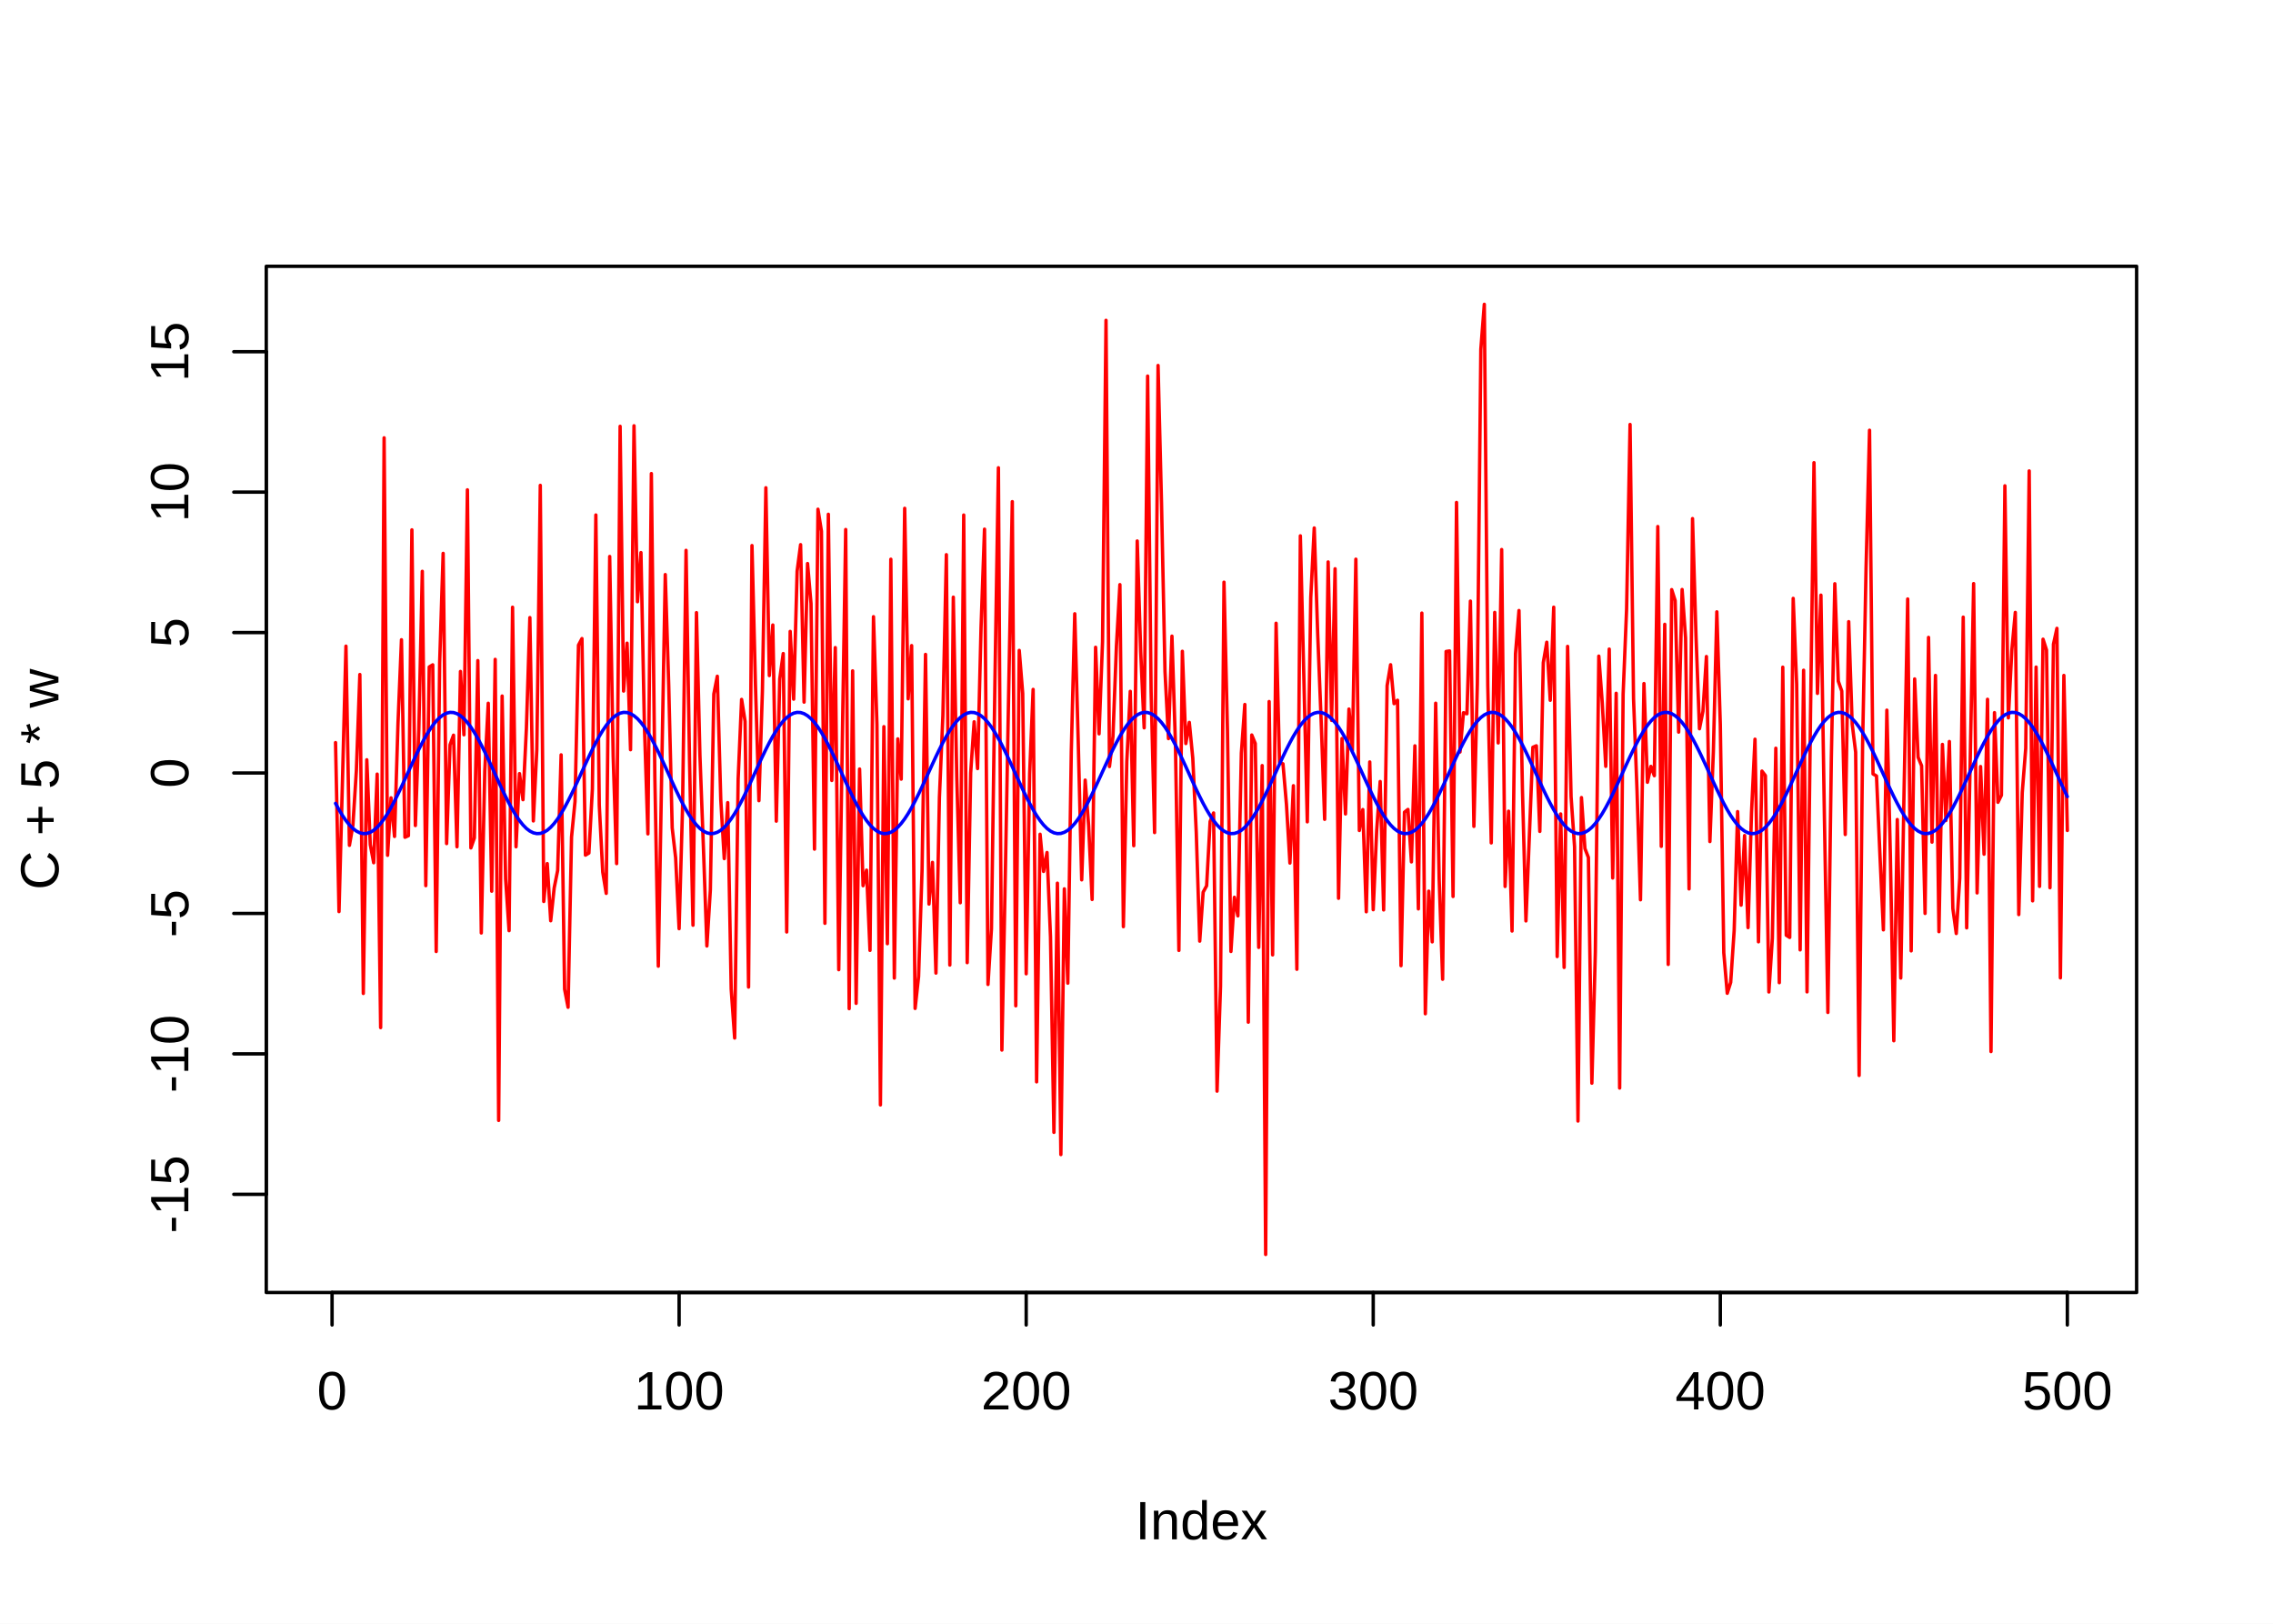
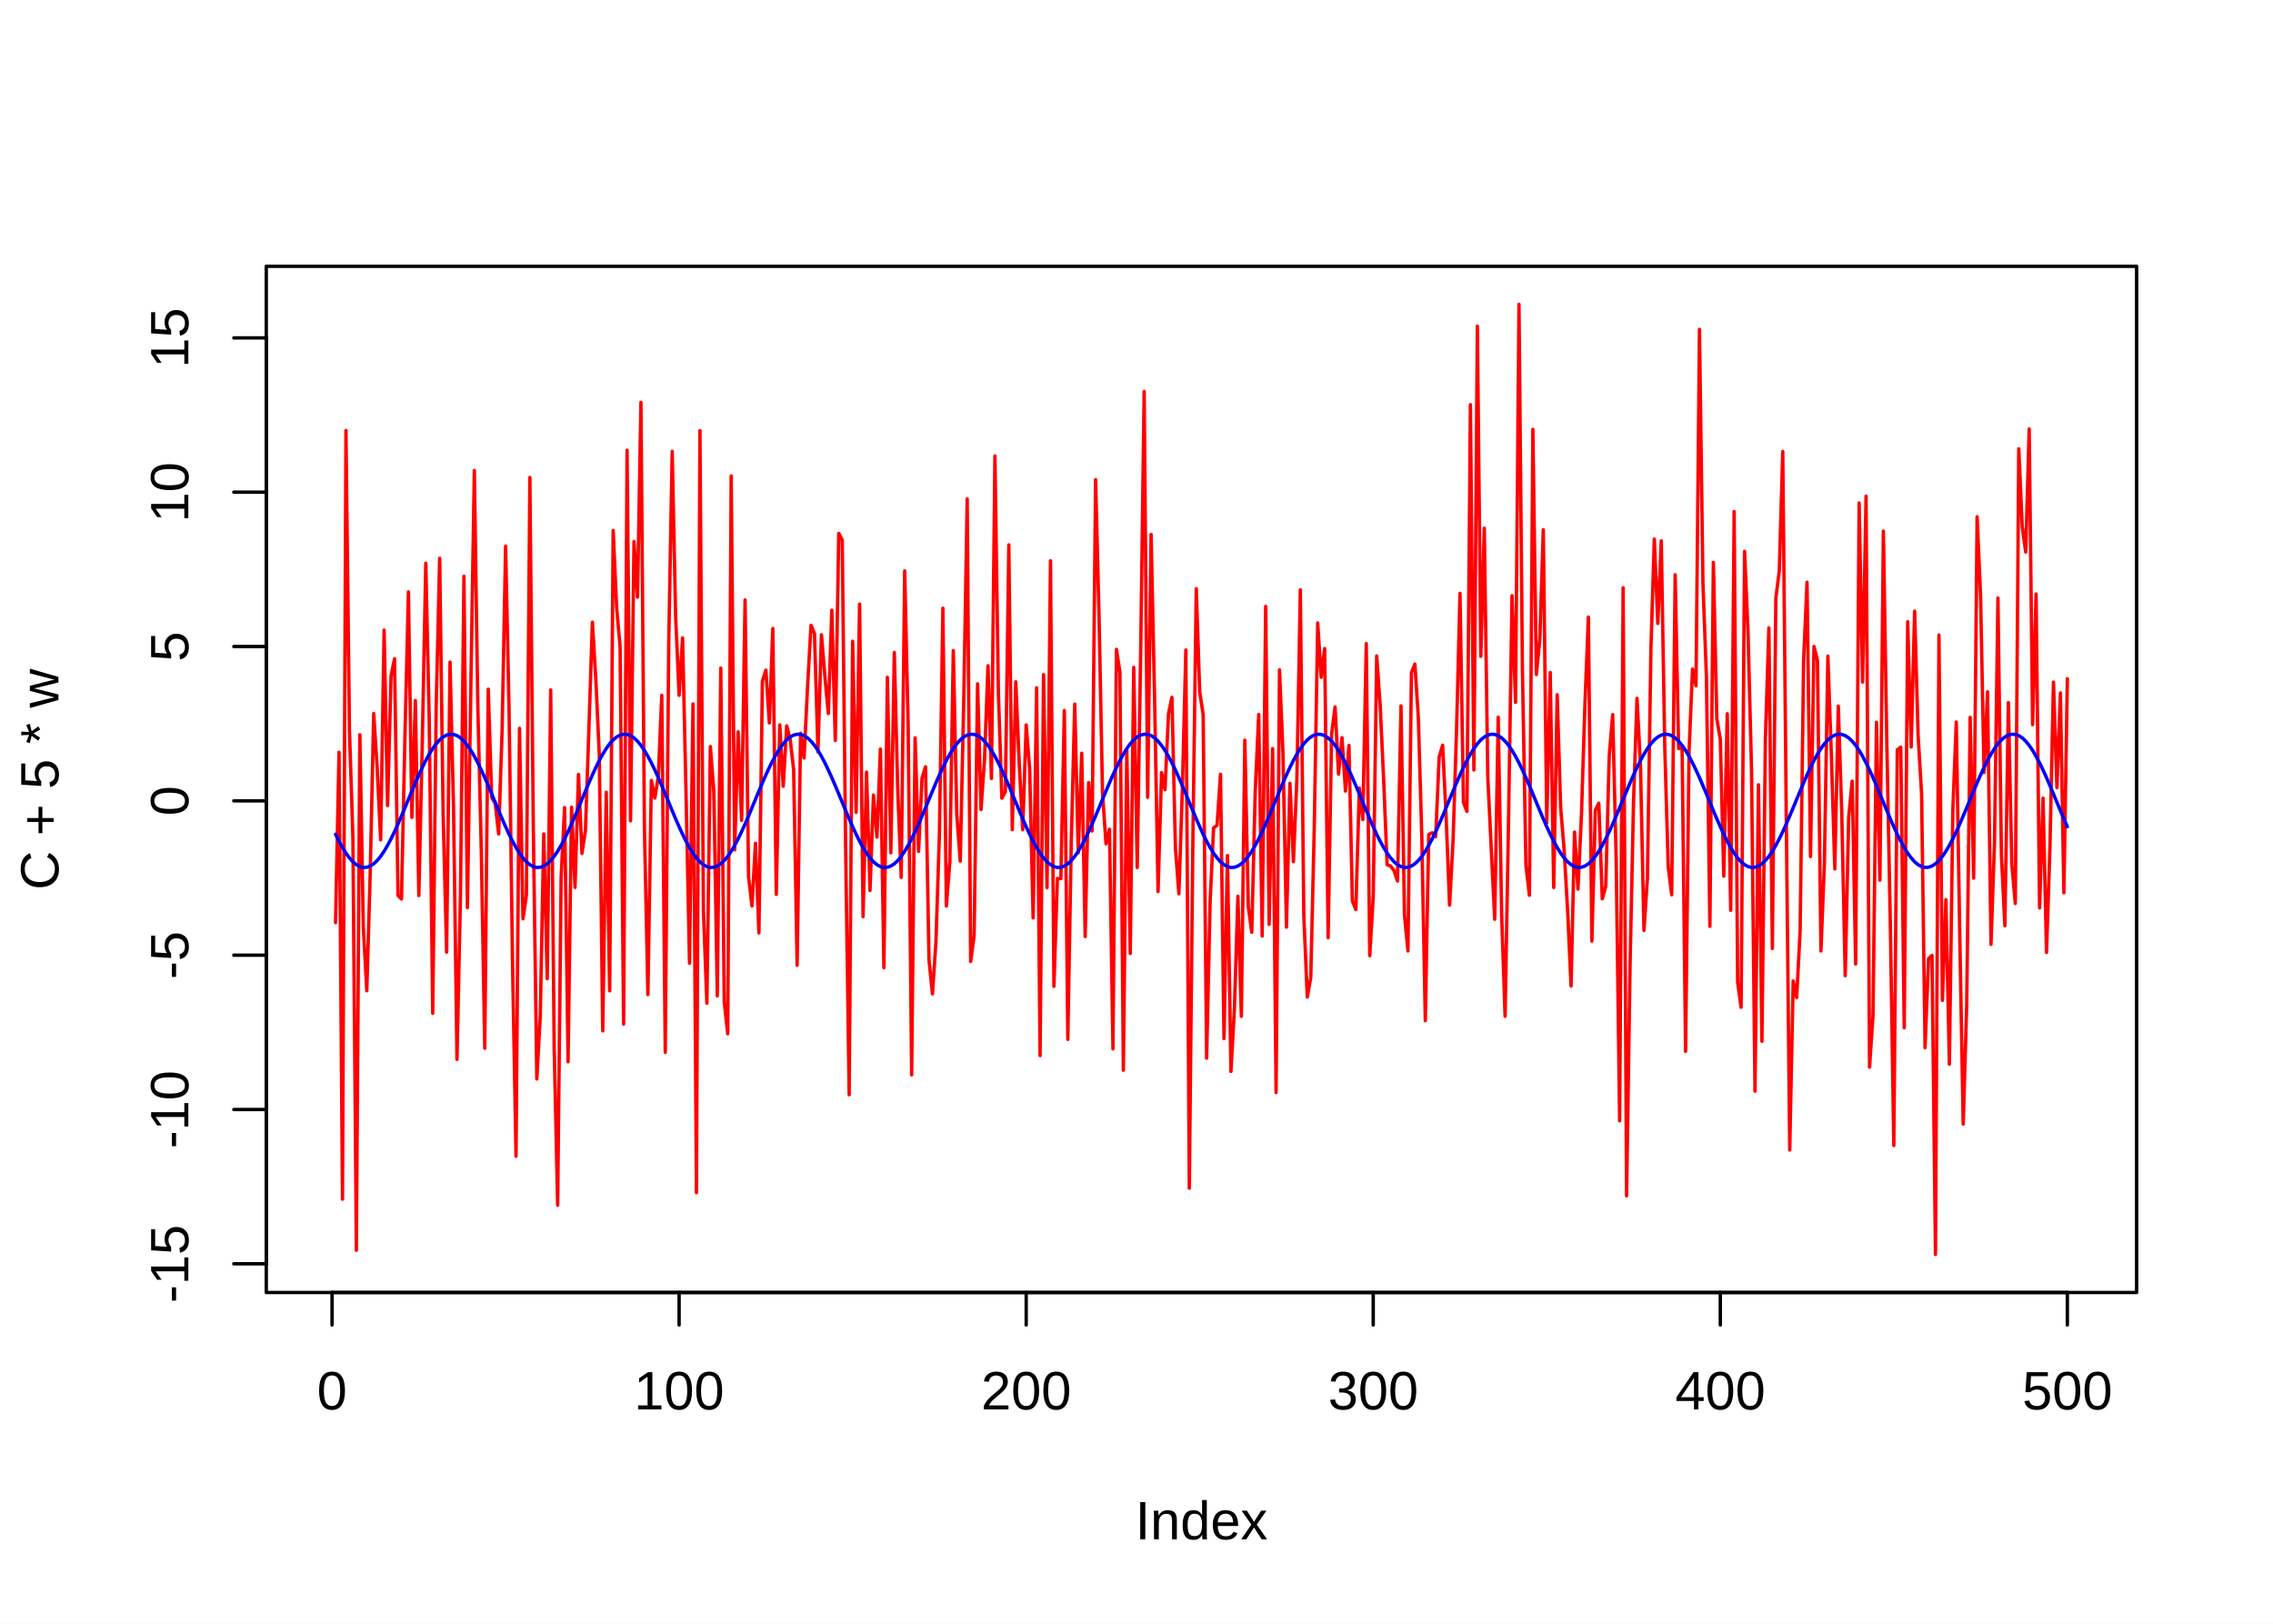
<svg xmlns="http://www.w3.org/2000/svg" viewBox="0 0 504.00 360.00">
  <defs>
    <style type="text/css">
    line, polyline, path, rect, circle {
      fill: none;
      stroke: #000000;
      stroke-linecap: round;
      stroke-linejoin: round;
      stroke-miterlimit: 10.00;
    }
  </style>
  </defs>
  <rect width="100%" height="100%" style="stroke: none; fill: #FFFFFF;" />
  <defs>
    <clipPath id="cpNTkuMDR8NDczLjc2fDI4Ni41Nnw1OS4wNA==">
      <rect x="59.04" y="59.04" width="414.72" height="227.52" />
    </clipPath>
  </defs>
-   <polyline points="74.40,164.64 75.17,202.11 75.94,172.94 76.71,143.26 77.48,187.42 78.25,182.99 79.02,170.83 79.79,149.55 80.56,220.26 81.33,168.45 82.10,187.25 82.86,191.28 83.63,171.63 84.40,227.83 85.17,97.07 85.94,189.63 86.71,176.89 87.48,185.45 88.25,160.33 89.02,141.84 89.79,185.63 90.56,185.28 91.33,117.47 92.10,183.03 92.87,161.66 93.64,126.67 94.41,196.36 95.18,147.87 95.95,147.40 96.72,210.96 97.49,146.81 98.26,122.69 99.03,187.03 99.79,165.13 100.56,163.00 101.33,187.74 102.10,148.87 102.87,162.91 103.64,108.60 104.41,187.99 105.18,185.78 105.95,146.46 106.72,206.85 107.49,170.92 108.26,155.92 109.03,197.59 109.80,146.19 110.57,248.41 111.34,154.32 112.11,194.89 112.88,206.34 113.65,134.63 114.42,187.74 115.19,171.52 115.96,177.30 116.72,161.45 117.49,136.93 118.26,182.01 119.03,166.25 119.80,107.61 120.57,199.87 121.34,191.47 122.11,204.14 122.88,196.87 123.65,192.99 124.42,167.36 125.19,219.31 125.96,223.32 126.73,185.59 127.50,177.69 128.27,143.04 129.04,141.58 129.81,189.59 130.58,189.13 131.35,174.96 132.12,114.18 132.88,178.53 133.65,193.36 134.42,198.07 135.19,123.38 135.96,167.66 136.73,191.47 137.50,94.52 138.27,153.22 139.04,142.60 139.81,166.22 140.58,94.40 141.35,133.41 142.12,122.52 142.89,160.97 143.66,184.88 144.43,105.00 145.20,172.21 145.97,214.21 146.74,170.18 147.51,127.39 148.28,151.97 149.05,183.56 149.81,190.17 150.58,205.90 151.35,178.82 152.12,122.02 152.89,168.51 153.66,205.13 154.43,135.83 155.20,167.50 155.97,187.84 156.74,209.73 157.51,197.29 158.28,153.87 159.05,149.93 159.82,177.27 160.59,190.36 161.36,177.95 162.13,219.29 162.90,230.14 163.67,172.70 164.44,155.07 165.21,159.93 165.98,218.84 166.74,120.96 167.51,151.84 168.28,177.52 169.05,153.25 169.82,108.14 170.59,149.78 171.36,138.57 172.13,182.06 172.90,150.52 173.67,144.90 174.44,206.63 175.21,139.99 175.98,155.01 176.75,126.63 177.52,120.76 178.29,155.67 179.06,124.94 179.83,133.82 180.60,188.26 181.37,112.90 182.14,117.77 182.91,204.71 183.67,114.02 184.44,173.04 185.21,143.58 185.98,214.99 186.75,165.59 187.52,117.40 188.29,223.63 189.06,148.74 189.83,222.45 190.60,170.50 191.37,196.37 192.14,192.92 192.91,210.71 193.68,136.73 194.45,160.67 195.22,244.97 195.99,161.11 196.76,209.23 197.53,123.99 198.30,216.85 199.07,163.82 199.83,172.74 200.60,112.70 201.37,154.94 202.14,143.14 202.91,223.58 203.68,216.52 204.45,192.98 205.22,145.09 205.99,200.44 206.76,191.20 207.53,215.74 208.30,176.79 209.07,158.64 209.84,122.98 210.61,213.96 211.38,132.40 212.15,172.38 212.92,200.15 213.69,114.19 214.46,213.43 215.23,171.37 216.00,160.03 216.76,170.40 217.53,139.10 218.30,117.32 219.07,218.26 219.84,205.92 220.61,150.95 221.38,103.71 222.15,232.81 222.92,193.63 223.69,151.58 224.46,111.22 225.23,223.00 226.00,144.20 226.77,153.75 227.54,215.90 228.31,171.55 229.08,152.85 229.85,239.86 230.62,184.96 231.39,193.21 232.16,189.01 232.93,207.72 233.69,251.06 234.46,195.81 235.23,255.98 236.00,197.07 236.77,217.98 237.54,166.71 238.31,136.08 239.08,164.52 239.85,195.07 240.62,172.96 241.39,183.10 242.16,199.42 242.93,143.51 243.70,162.70 244.47,142.27 245.24,71.02 246.01,169.95 246.78,163.29 247.55,143.23 248.32,129.62 249.09,205.45 249.85,168.81 250.62,153.28 251.39,187.50 252.16,119.94 252.93,144.50 253.70,161.37 254.47,83.38 255.24,153.27 256.01,184.59 256.78,81.03 257.55,111.65 258.32,148.90 259.09,163.76 259.86,141.04 260.63,164.81 261.40,210.72 262.17,144.40 262.94,164.85 263.71,160.16 264.48,168.10 265.25,184.50 266.02,208.66 266.78,197.80 267.55,196.39 268.32,182.15 269.09,180.24 269.86,241.92 270.63,218.66 271.40,129.08 272.17,162.01 272.94,210.95 273.71,198.94 274.48,203.06 275.25,166.98 276.02,156.19 276.79,226.63 277.56,162.96 278.33,164.83 279.10,210.05 279.87,169.74 280.64,278.13 281.41,155.54 282.18,211.71 282.95,138.18 283.71,169.03 284.48,169.35 285.25,178.34 286.02,191.35 286.79,174.20 287.56,214.90 288.33,118.80 289.10,149.82 289.87,182.21 290.64,132.50 291.41,117.06 292.18,140.63 292.95,159.96 293.72,181.65 294.49,124.59 295.26,159.72 296.03,126.10 296.80,199.16 297.57,163.73 298.34,180.46 299.11,157.21 299.87,166.36 300.64,123.98 301.41,184.13 302.18,179.49 302.95,202.15 303.72,168.93 304.49,201.69 305.26,184.05 306.03,173.27 306.80,201.74 307.57,152.02 308.34,147.38 309.11,156.01 309.88,155.25 310.65,214.10 311.42,180.07 312.19,179.46 312.96,191.09 313.73,165.36 314.50,201.51 315.27,135.93 316.04,224.76 316.80,197.58 317.57,208.82 318.34,155.91 319.11,194.83 319.88,217.11 320.65,144.44 321.42,144.32 322.19,198.76 322.96,111.40 323.73,166.73 324.50,158.02 325.27,158.25 326.04,133.27 326.81,183.22 327.58,151.51 328.35,77.46 329.12,67.47 329.89,151.99 330.66,186.88 331.43,135.78 332.20,164.72 332.97,121.84 333.73,196.54 334.50,179.85 335.27,206.42 336.04,144.93 336.81,135.36 337.58,175.22 338.35,204.18 339.12,185.07 339.89,165.68 340.66,165.35 341.43,184.33 342.20,146.91 342.97,142.39 343.74,155.26 344.51,134.62 345.28,212.08 346.05,180.46 346.82,214.49 347.59,143.31 348.36,176.62 349.13,187.71 349.89,248.55 350.66,176.83 351.43,188.13 352.20,190.11 352.97,240.15 353.74,211.12 354.51,145.47 355.28,155.88 356.05,169.91 356.82,143.91 357.59,194.66 358.36,153.71 359.13,241.23 359.90,153.90 360.67,135.09 361.44,94.11 362.21,154.93 362.98,175.20 363.75,199.49 364.52,151.55 365.29,173.44 366.06,169.92 366.82,171.98 367.59,116.74 368.36,187.65 369.13,138.42 369.90,213.82 370.67,130.73 371.44,133.16 372.21,162.32 372.98,130.70 373.75,141.45 374.52,197.08 375.29,114.98 376.06,140.92 376.83,161.57 377.60,157.71 378.37,145.56 379.14,186.58 379.91,166.68 380.68,135.65 381.45,160.66 382.22,211.23 382.99,220.22 383.75,217.81 384.52,206.34 385.29,179.94 386.06,200.68 386.83,185.25 387.60,205.66 388.37,180.12 389.14,163.89 389.91,208.81 390.68,170.96 391.45,171.96 392.22,219.93 392.99,208.05 393.76,165.89 394.53,217.87 395.30,147.92 396.07,207.35 396.84,207.84 397.61,132.67 398.38,151.67 399.15,210.60 399.92,148.60 400.68,219.91 401.45,158.60 402.22,102.58 402.99,153.73 403.76,131.95 404.53,181.24 405.30,224.47 406.07,168.09 406.84,129.42 407.61,151.02 408.38,153.21 409.15,185.02 409.92,137.83 410.69,160.51 411.46,166.77 412.23,238.44 413.00,165.17 413.77,125.85 414.54,95.39 415.31,171.59 416.08,172.04 416.84,189.41 417.61,206.16 418.38,157.45 419.15,189.40 419.92,230.75 420.69,181.70 421.46,216.84 422.23,173.33 423.00,132.80 423.77,210.82 424.54,150.53 425.31,167.89 426.08,169.78 426.85,202.52 427.62,141.32 428.39,186.71 429.16,149.75 429.93,206.56 430.70,165.05 431.47,181.92 432.24,164.40 433.01,201.43 433.77,206.97 434.54,194.68 435.31,136.83 436.08,205.72 436.85,169.20 437.62,129.39 438.39,197.97 439.16,169.95 439.93,189.39 440.70,155.04 441.47,233.14 442.24,158.00 443.01,177.88 443.78,176.31 444.55,107.71 445.32,159.16 446.09,144.14 446.86,135.78 447.63,202.77 448.40,175.72 449.17,165.92 449.94,104.41 450.70,199.73 451.47,147.90 452.24,196.52 453.01,141.72 453.78,144.11 454.55,196.82 455.32,142.82 456.09,139.31 456.86,216.80 457.63,149.75 458.40,184.13 " style="stroke-width: 0.75; stroke: #FF0000;" clip-path="url(#cpNTkuMDR8NDczLjc2fDI4Ni41Nnw1OS4wNA==)" />
+   <polyline points="74.40,204.55 75.17,166.79 75.94,265.87 76.71,95.45 77.48,161.68 78.25,185.68 79.02,277.20 79.79,162.90 80.56,205.53 81.33,219.67 82.10,193.17 82.86,158.19 83.63,170.19 84.40,186.20 85.17,139.70 85.94,178.61 86.71,149.88 87.48,146.05 88.25,198.52 89.02,199.32 89.79,163.27 90.56,131.23 91.33,181.21 92.10,155.31 92.87,198.55 93.64,164.51 94.41,124.88 95.18,160.13 95.95,224.67 96.72,156.38 97.49,123.78 98.26,180.69 99.03,211.10 99.79,146.81 100.56,178.85 101.33,234.89 102.10,198.63 102.87,127.76 103.64,201.24 104.41,151.59 105.18,104.31 105.95,156.74 106.72,188.51 107.49,232.41 108.26,152.80 109.03,176.82 109.80,178.15 110.57,184.89 111.34,161.78 112.11,121.09 112.88,157.64 113.65,213.70 114.42,256.35 115.19,161.48 115.96,203.71 116.72,198.48 117.49,105.86 118.26,183.85 119.03,239.21 119.80,225.16 120.57,184.89 121.34,216.99 122.11,152.96 122.88,232.22 123.65,267.22 124.42,194.56 125.19,179.05 125.96,235.42 126.73,178.96 127.50,196.75 128.27,171.69 129.04,189.21 129.81,184.12 130.58,161.55 131.35,137.96 132.12,150.67 132.88,167.22 133.65,228.55 134.42,175.65 135.19,219.68 135.96,117.61 136.73,134.69 137.50,143.41 138.27,227.06 139.04,99.81 139.81,181.99 140.58,120.06 141.35,132.40 142.12,89.21 142.89,183.50 143.66,220.51 144.43,173.03 145.20,176.94 145.97,172.13 146.74,154.15 147.51,233.32 148.28,142.52 149.05,100.09 149.81,136.62 150.58,154.16 151.35,141.43 152.12,176.04 152.89,213.56 153.66,156.07 154.43,264.43 155.20,95.48 155.97,201.85 156.74,222.43 157.51,165.51 158.28,175.49 159.05,220.81 159.82,148.11 160.59,222.09 161.36,229.20 162.13,105.52 162.90,188.43 163.67,162.25 164.44,181.90 165.21,133.00 165.98,194.39 166.74,200.87 167.51,186.95 168.28,206.83 169.05,151.02 169.82,148.58 170.59,160.29 171.36,139.34 172.13,198.29 172.90,160.71 173.67,174.33 174.44,160.93 175.21,163.90 175.98,170.66 176.75,214.01 177.52,162.55 178.29,168.06 179.06,152.30 179.83,138.63 180.60,140.49 181.37,166.73 182.14,140.73 182.91,149.98 183.67,158.20 184.44,135.29 185.21,164.16 185.98,118.25 186.75,119.72 187.52,189.15 188.29,242.72 189.06,142.17 189.83,180.10 190.60,133.94 191.37,203.25 192.14,171.19 192.91,197.43 193.68,176.27 194.45,185.60 195.22,166.07 195.99,214.56 196.76,150.17 197.53,189.07 198.30,144.65 199.07,175.53 199.83,194.53 200.60,126.57 201.37,160.77 202.14,238.30 202.91,163.58 203.68,188.76 204.45,172.50 205.22,170.00 205.99,212.82 206.76,220.36 207.53,208.81 208.30,184.90 209.07,134.84 209.84,200.89 210.61,191.06 211.38,144.23 212.15,180.54 212.92,190.92 213.69,155.59 214.46,110.61 215.23,213.16 216.00,207.38 216.76,151.61 217.53,179.47 218.30,168.33 219.07,147.61 219.84,172.61 220.61,101.09 221.38,153.80 222.15,176.96 222.92,175.54 223.69,120.80 224.46,183.95 225.23,151.16 226.00,169.21 226.77,183.96 227.54,160.72 228.31,170.50 229.08,203.52 229.85,152.49 230.62,234.04 231.39,149.59 232.16,196.81 232.93,124.32 233.69,218.68 234.46,194.77 235.23,194.81 236.00,157.53 236.77,230.45 237.54,186.55 238.31,156.10 239.08,189.07 239.85,167.00 240.62,207.64 241.39,173.51 242.16,184.24 242.93,106.34 243.70,136.82 244.47,175.95 245.24,187.08 246.01,183.85 246.78,232.54 247.55,143.96 248.32,149.02 249.09,237.28 249.85,166.29 250.62,211.39 251.39,147.95 252.16,192.35 252.93,144.27 253.70,86.81 254.47,176.76 255.24,118.50 256.01,154.85 256.78,197.67 257.55,171.28 258.32,175.09 259.09,158.26 259.86,154.60 260.63,187.96 261.40,198.16 262.17,174.97 262.94,144.11 263.71,263.44 264.48,188.07 265.25,130.52 266.02,153.49 266.78,158.37 267.55,234.61 268.32,199.99 269.09,183.57 269.86,182.97 270.63,171.66 271.40,230.27 272.17,189.69 272.94,237.56 273.71,223.69 274.48,198.71 275.25,225.33 276.02,164.11 276.79,201.00 277.56,206.69 278.33,175.36 279.10,158.41 279.87,207.54 280.64,134.45 281.41,204.94 282.18,165.96 282.95,242.23 283.71,148.52 284.48,166.95 285.25,205.56 286.02,173.67 286.79,191.04 287.56,172.84 288.33,130.78 289.10,203.05 289.87,221.06 290.64,216.70 291.41,183.84 292.18,138.12 292.95,150.15 293.72,143.79 294.49,207.91 295.26,162.79 296.03,156.73 296.80,171.64 297.57,163.54 298.34,175.39 299.11,165.27 299.87,199.75 300.64,201.66 301.41,174.73 302.18,181.71 302.95,142.70 303.72,211.88 304.49,198.83 305.26,145.43 306.03,156.36 306.80,172.85 307.57,191.72 308.34,192.02 309.11,193.03 309.88,195.33 310.65,156.51 311.42,202.85 312.19,210.83 312.96,149.13 313.73,147.23 314.50,159.20 315.27,185.90 316.04,226.30 316.80,185.00 317.57,184.63 318.34,185.51 319.11,167.85 319.88,165.22 320.65,181.08 321.42,200.66 322.19,186.44 322.96,162.03 323.73,131.55 324.50,177.93 325.27,179.90 326.04,89.71 326.81,170.72 327.58,72.31 328.35,145.51 329.12,117.10 329.89,172.27 330.66,188.20 331.43,203.81 332.20,159.00 332.97,202.86 333.73,225.32 334.50,181.57 335.27,132.07 336.04,155.72 336.81,67.47 337.58,148.98 338.35,191.84 339.12,198.50 339.89,95.20 340.66,149.54 341.43,141.76 342.20,117.45 342.97,182.44 343.74,149.10 344.51,196.77 345.28,154.04 346.05,179.03 346.82,188.40 347.59,201.82 348.36,218.61 349.13,184.48 349.89,197.13 350.66,180.73 351.43,156.23 352.20,136.81 352.97,208.66 353.74,179.64 354.51,178.07 355.28,199.28 356.05,196.51 356.82,167.60 357.59,158.43 358.36,190.54 359.13,248.49 359.90,130.31 360.67,265.13 361.44,214.01 362.21,177.65 362.98,154.83 363.75,169.68 364.52,206.28 365.29,194.72 366.06,143.98 366.82,119.52 367.59,138.23 368.36,119.92 369.13,165.42 369.90,192.19 370.67,198.39 371.44,127.43 372.21,165.98 372.98,165.73 373.75,233.09 374.52,166.52 375.29,148.33 376.06,152.04 376.83,73.02 377.60,129.29 378.37,150.00 379.14,205.38 379.91,124.70 380.68,159.36 381.45,163.91 382.22,194.25 382.99,158.25 383.75,201.83 384.52,113.41 385.29,217.77 386.06,223.32 386.83,122.24 387.60,140.24 388.37,170.67 389.14,241.92 389.91,174.00 390.68,230.86 391.45,163.64 392.22,139.20 392.99,210.29 393.76,132.66 394.53,126.56 395.30,100.10 396.07,180.38 396.84,254.97 397.61,217.48 398.38,221.17 399.15,206.32 399.92,146.42 400.68,129.10 401.45,189.90 402.22,143.33 402.99,146.38 403.76,210.84 404.53,191.44 405.30,145.47 406.07,167.38 406.84,192.65 407.61,156.55 408.38,180.25 409.15,216.32 409.92,181.11 410.69,173.19 411.46,213.73 412.23,111.52 413.00,151.22 413.77,109.99 414.54,236.60 415.31,225.05 416.08,160.13 416.84,195.15 417.61,117.76 418.38,165.21 419.15,204.92 419.92,253.97 420.69,166.25 421.46,165.64 422.23,227.86 423.00,137.85 423.77,165.63 424.54,135.50 425.31,163.11 426.08,175.96 426.85,232.29 427.62,212.57 428.39,211.81 429.16,278.13 429.93,140.79 430.70,221.79 431.47,199.47 432.24,235.94 433.01,179.67 433.77,160.09 434.54,206.99 435.31,249.22 436.08,223.02 436.85,159.05 437.62,194.70 438.39,114.57 439.16,132.21 439.93,171.27 440.70,153.39 441.47,209.38 442.24,186.97 443.01,132.57 443.78,189.55 444.55,205.23 445.32,155.78 446.09,191.61 446.86,200.31 447.63,99.50 448.40,116.84 449.17,122.40 449.94,95.10 450.70,160.66 451.47,131.69 452.24,201.30 453.01,176.96 453.78,211.16 454.55,187.58 455.32,151.23 456.09,174.63 456.86,153.62 457.63,197.93 458.40,150.48 " style="stroke-width: 0.75; stroke: #FF0000;" clip-path="url(#cpNTkuMDR8NDczLjc2fDI4Ni41Nnw1OS4wNA==)" />
  <defs>
    <clipPath id="cpMHw1MDR8MzYwfDA=">
      <rect x="0.00" y="0.00" width="504.00" height="360.00" />
    </clipPath>
  </defs>
  <line x1="73.63" y1="286.56" x2="458.40" y2="286.56" style="stroke-width: 0.75;" clip-path="url(#cpMHw1MDR8MzYwfDA=)" />
  <line x1="73.63" y1="286.56" x2="73.63" y2="293.76" style="stroke-width: 0.75;" clip-path="url(#cpMHw1MDR8MzYwfDA=)" />
  <line x1="150.58" y1="286.56" x2="150.58" y2="293.76" style="stroke-width: 0.75;" clip-path="url(#cpMHw1MDR8MzYwfDA=)" />
  <line x1="227.54" y1="286.56" x2="227.54" y2="293.76" style="stroke-width: 0.75;" clip-path="url(#cpMHw1MDR8MzYwfDA=)" />
  <line x1="304.49" y1="286.56" x2="304.49" y2="293.76" style="stroke-width: 0.75;" clip-path="url(#cpMHw1MDR8MzYwfDA=)" />
  <line x1="381.45" y1="286.56" x2="381.45" y2="293.76" style="stroke-width: 0.75;" clip-path="url(#cpMHw1MDR8MzYwfDA=)" />
  <line x1="458.40" y1="286.56" x2="458.40" y2="293.76" style="stroke-width: 0.75;" clip-path="url(#cpMHw1MDR8MzYwfDA=)" />
  <g clip-path="url(#cpMHw1MDR8MzYwfDA=)">
    <text x="70.29" y="312.48" style="font-size: 12.00px; font-family: Arial;" textLength="6.67px" lengthAdjust="spacingAndGlyphs">0</text>
  </g>
  <g clip-path="url(#cpMHw1MDR8MzYwfDA=)">
    <text x="140.57" y="312.48" style="font-size: 12.00px; font-family: Arial;" textLength="20.02px" lengthAdjust="spacingAndGlyphs">100</text>
  </g>
  <g clip-path="url(#cpMHw1MDR8MzYwfDA=)">
    <text x="217.53" y="312.48" style="font-size: 12.00px; font-family: Arial;" textLength="20.02px" lengthAdjust="spacingAndGlyphs">200</text>
  </g>
  <g clip-path="url(#cpMHw1MDR8MzYwfDA=)">
    <text x="294.48" y="312.48" style="font-size: 12.00px; font-family: Arial;" textLength="20.02px" lengthAdjust="spacingAndGlyphs">300</text>
  </g>
  <g clip-path="url(#cpMHw1MDR8MzYwfDA=)">
    <text x="371.44" y="312.48" style="font-size: 12.00px; font-family: Arial;" textLength="20.02px" lengthAdjust="spacingAndGlyphs">400</text>
  </g>
  <g clip-path="url(#cpMHw1MDR8MzYwfDA=)">
    <text x="448.39" y="312.48" style="font-size: 12.00px; font-family: Arial;" textLength="20.02px" lengthAdjust="spacingAndGlyphs">500</text>
  </g>
-   <line x1="59.04" y1="264.79" x2="59.04" y2="77.98" style="stroke-width: 0.75;" clip-path="url(#cpMHw1MDR8MzYwfDA=)" />
-   <line x1="59.04" y1="264.79" x2="51.84" y2="264.79" style="stroke-width: 0.75;" clip-path="url(#cpMHw1MDR8MzYwfDA=)" />
-   <line x1="59.04" y1="233.65" x2="51.84" y2="233.65" style="stroke-width: 0.75;" clip-path="url(#cpMHw1MDR8MzYwfDA=)" />
-   <line x1="59.04" y1="202.52" x2="51.84" y2="202.52" style="stroke-width: 0.75;" clip-path="url(#cpMHw1MDR8MzYwfDA=)" />
-   <line x1="59.04" y1="171.38" x2="51.84" y2="171.38" style="stroke-width: 0.75;" clip-path="url(#cpMHw1MDR8MzYwfDA=)" />
-   <line x1="59.04" y1="140.25" x2="51.84" y2="140.25" style="stroke-width: 0.75;" clip-path="url(#cpMHw1MDR8MzYwfDA=)" />
-   <line x1="59.04" y1="109.11" x2="51.84" y2="109.11" style="stroke-width: 0.75;" clip-path="url(#cpMHw1MDR8MzYwfDA=)" />
-   <line x1="59.04" y1="77.98" x2="51.84" y2="77.98" style="stroke-width: 0.75;" clip-path="url(#cpMHw1MDR8MzYwfDA=)" />
+   <line x1="59.04" y1="280.20" x2="59.04" y2="74.91" style="stroke-width: 0.75;" clip-path="url(#cpMHw1MDR8MzYwfDA=)" />
+   <line x1="59.04" y1="280.20" x2="51.84" y2="280.20" style="stroke-width: 0.75;" clip-path="url(#cpMHw1MDR8MzYwfDA=)" />
+   <line x1="59.04" y1="245.99" x2="51.84" y2="245.99" style="stroke-width: 0.75;" clip-path="url(#cpMHw1MDR8MzYwfDA=)" />
+   <line x1="59.04" y1="211.77" x2="51.84" y2="211.77" style="stroke-width: 0.75;" clip-path="url(#cpMHw1MDR8MzYwfDA=)" />
+   <line x1="59.04" y1="177.56" x2="51.84" y2="177.56" style="stroke-width: 0.75;" clip-path="url(#cpMHw1MDR8MzYwfDA=)" />
+   <line x1="59.04" y1="143.34" x2="51.84" y2="143.34" style="stroke-width: 0.75;" clip-path="url(#cpMHw1MDR8MzYwfDA=)" />
+   <line x1="59.04" y1="109.12" x2="51.84" y2="109.12" style="stroke-width: 0.75;" clip-path="url(#cpMHw1MDR8MzYwfDA=)" />
+   <line x1="59.04" y1="74.91" x2="51.84" y2="74.91" style="stroke-width: 0.75;" clip-path="url(#cpMHw1MDR8MzYwfDA=)" />
  <g clip-path="url(#cpMHw1MDR8MzYwfDA=)">
-     <text transform="translate(41.76,273.46) rotate(-90)" style="font-size: 12.00px; font-family: Arial;" textLength="17.34px" lengthAdjust="spacingAndGlyphs">-15</text>
+     <text transform="translate(41.76,288.88) rotate(-90)" style="font-size: 12.00px; font-family: Arial;" textLength="17.34px" lengthAdjust="spacingAndGlyphs">-15</text>
  </g>
  <g clip-path="url(#cpMHw1MDR8MzYwfDA=)">
-     <text transform="translate(41.76,242.32) rotate(-90)" style="font-size: 12.00px; font-family: Arial;" textLength="17.34px" lengthAdjust="spacingAndGlyphs">-10</text>
+     <text transform="translate(41.76,254.66) rotate(-90)" style="font-size: 12.00px; font-family: Arial;" textLength="17.34px" lengthAdjust="spacingAndGlyphs">-10</text>
  </g>
  <g clip-path="url(#cpMHw1MDR8MzYwfDA=)">
-     <text transform="translate(41.76,207.85) rotate(-90)" style="font-size: 12.00px; font-family: Arial;" textLength="10.67px" lengthAdjust="spacingAndGlyphs">-5</text>
+     <text transform="translate(41.76,217.11) rotate(-90)" style="font-size: 12.00px; font-family: Arial;" textLength="10.67px" lengthAdjust="spacingAndGlyphs">-5</text>
  </g>
  <g clip-path="url(#cpMHw1MDR8MzYwfDA=)">
-     <text transform="translate(41.76,174.72) rotate(-90)" style="font-size: 12.00px; font-family: Arial;" textLength="6.67px" lengthAdjust="spacingAndGlyphs">0</text>
+     <text transform="translate(41.76,180.89) rotate(-90)" style="font-size: 12.00px; font-family: Arial;" textLength="6.67px" lengthAdjust="spacingAndGlyphs">0</text>
  </g>
  <g clip-path="url(#cpMHw1MDR8MzYwfDA=)">
-     <text transform="translate(41.76,143.58) rotate(-90)" style="font-size: 12.00px; font-family: Arial;" textLength="6.67px" lengthAdjust="spacingAndGlyphs">5</text>
+     <text transform="translate(41.76,146.68) rotate(-90)" style="font-size: 12.00px; font-family: Arial;" textLength="6.67px" lengthAdjust="spacingAndGlyphs">5</text>
  </g>
  <g clip-path="url(#cpMHw1MDR8MzYwfDA=)">
-     <text transform="translate(41.76,115.79) rotate(-90)" style="font-size: 12.00px; font-family: Arial;" textLength="13.35px" lengthAdjust="spacingAndGlyphs">10</text>
+     <text transform="translate(41.76,115.80) rotate(-90)" style="font-size: 12.00px; font-family: Arial;" textLength="13.35px" lengthAdjust="spacingAndGlyphs">10</text>
  </g>
  <g clip-path="url(#cpMHw1MDR8MzYwfDA=)">
-     <text transform="translate(41.76,84.65) rotate(-90)" style="font-size: 12.00px; font-family: Arial;" textLength="13.35px" lengthAdjust="spacingAndGlyphs">15</text>
+     <text transform="translate(41.76,81.58) rotate(-90)" style="font-size: 12.00px; font-family: Arial;" textLength="13.35px" lengthAdjust="spacingAndGlyphs">15</text>
  </g>
  <polyline points="59.04,286.56 473.76,286.56 473.76,59.04 59.04,59.04 59.04,286.56 " style="stroke-width: 0.75;" clip-path="url(#cpMHw1MDR8MzYwfDA=)" />
  <g clip-path="url(#cpMHw1MDR8MzYwfDA=)">
    <text x="251.72" y="341.28" style="font-size: 12.00px; font-family: Arial;" textLength="29.36px" lengthAdjust="spacingAndGlyphs">Index</text>
  </g>
  <g clip-path="url(#cpMHw1MDR8MzYwfDA=)">
    <text transform="translate(12.96,197.31) rotate(-90)" style="font-size: 12.00px; font-family: Arial;" textLength="49.02px" lengthAdjust="spacingAndGlyphs">C + 5 * w</text>
  </g>
  <defs>
    <clipPath id="cpNTkuMDR8NDczLjc2fDI4Ni41Nnw1OS4wNA==">
      <rect x="59.04" y="59.04" width="414.72" height="227.52" />
    </clipPath>
  </defs>
-   <polyline points="74.40,178.12 75.17,179.53 75.94,180.81 76.71,181.93 77.48,182.90 78.25,183.68 79.02,184.26 79.79,184.65 80.56,184.82 81.33,184.78 82.10,184.53 82.86,184.08 83.63,183.42 84.40,182.57 85.17,181.55 85.94,180.37 86.71,179.04 87.48,177.59 88.25,176.05 89.02,174.43 89.79,172.77 90.56,171.08 91.33,169.40 92.10,167.74 92.87,166.15 93.64,164.64 94.41,163.23 95.18,161.96 95.95,160.83 96.72,159.87 97.49,159.09 98.26,158.50 99.03,158.12 99.79,157.94 100.56,157.98 101.33,158.23 102.10,158.69 102.87,159.34 103.64,160.19 104.41,161.21 105.18,162.40 105.95,163.72 106.72,165.17 107.49,166.71 108.26,168.33 109.03,169.99 109.80,171.68 110.57,173.37 111.34,175.02 112.11,176.61 112.88,178.12 113.65,179.53 114.42,180.81 115.19,181.93 115.96,182.90 116.72,183.68 117.49,184.26 118.26,184.65 119.03,184.82 119.80,184.78 120.57,184.53 121.34,184.08 122.11,183.42 122.88,182.57 123.65,181.55 124.42,180.37 125.19,179.04 125.96,177.59 126.73,176.05 127.50,174.43 128.27,172.77 129.04,171.08 129.81,169.40 130.58,167.74 131.35,166.15 132.12,164.64 132.88,163.23 133.65,161.96 134.42,160.83 135.19,159.87 135.96,159.09 136.73,158.50 137.50,158.12 138.27,157.94 139.04,157.98 139.81,158.23 140.58,158.69 141.35,159.34 142.12,160.19 142.89,161.21 143.66,162.40 144.43,163.72 145.20,165.17 145.97,166.71 146.74,168.33 147.51,169.99 148.28,171.68 149.05,173.37 149.81,175.02 150.58,176.61 151.35,178.12 152.12,179.53 152.89,180.81 153.66,181.93 154.43,182.90 155.20,183.68 155.97,184.26 156.74,184.65 157.51,184.82 158.28,184.78 159.05,184.53 159.82,184.08 160.59,183.42 161.36,182.57 162.13,181.55 162.90,180.37 163.67,179.04 164.44,177.59 165.21,176.05 165.98,174.43 166.74,172.77 167.51,171.08 168.28,169.40 169.05,167.74 169.82,166.15 170.59,164.64 171.36,163.23 172.13,161.96 172.90,160.83 173.67,159.87 174.44,159.09 175.21,158.50 175.98,158.12 176.75,157.94 177.52,157.98 178.29,158.23 179.06,158.69 179.83,159.34 180.60,160.19 181.37,161.21 182.14,162.40 182.91,163.72 183.67,165.17 184.44,166.71 185.21,168.33 185.98,169.99 186.75,171.68 187.52,173.37 188.29,175.02 189.06,176.61 189.83,178.12 190.60,179.53 191.37,180.81 192.14,181.93 192.91,182.90 193.68,183.68 194.45,184.26 195.22,184.65 195.99,184.82 196.76,184.78 197.53,184.53 198.30,184.08 199.07,183.42 199.83,182.57 200.60,181.55 201.37,180.37 202.14,179.04 202.91,177.59 203.68,176.05 204.45,174.43 205.22,172.77 205.99,171.08 206.76,169.40 207.53,167.74 208.30,166.15 209.07,164.64 209.84,163.23 210.61,161.96 211.38,160.83 212.15,159.87 212.92,159.09 213.69,158.50 214.46,158.12 215.23,157.94 216.00,157.98 216.76,158.23 217.53,158.69 218.30,159.34 219.07,160.19 219.84,161.21 220.61,162.40 221.38,163.72 222.15,165.17 222.92,166.71 223.69,168.33 224.46,169.99 225.23,171.68 226.00,173.37 226.77,175.02 227.54,176.61 228.31,178.12 229.08,179.53 229.85,180.81 230.62,181.93 231.39,182.90 232.16,183.68 232.93,184.26 233.69,184.65 234.46,184.82 235.23,184.78 236.00,184.53 236.77,184.08 237.54,183.42 238.31,182.57 239.08,181.55 239.85,180.37 240.62,179.04 241.39,177.59 242.16,176.05 242.93,174.43 243.70,172.77 244.47,171.08 245.24,169.40 246.01,167.74 246.78,166.15 247.55,164.64 248.32,163.23 249.09,161.96 249.85,160.83 250.62,159.87 251.39,159.09 252.16,158.50 252.93,158.12 253.70,157.94 254.47,157.98 255.24,158.23 256.01,158.69 256.78,159.34 257.55,160.19 258.32,161.21 259.09,162.40 259.86,163.72 260.63,165.17 261.40,166.71 262.17,168.33 262.94,169.99 263.71,171.68 264.48,173.37 265.25,175.02 266.02,176.61 266.78,178.12 267.55,179.53 268.32,180.81 269.09,181.93 269.86,182.90 270.63,183.68 271.40,184.26 272.17,184.65 272.94,184.82 273.71,184.78 274.48,184.53 275.25,184.08 276.02,183.42 276.79,182.57 277.56,181.55 278.33,180.37 279.10,179.04 279.87,177.59 280.64,176.05 281.41,174.43 282.18,172.77 282.95,171.08 283.71,169.40 284.48,167.74 285.25,166.15 286.02,164.64 286.79,163.23 287.56,161.96 288.33,160.83 289.10,159.87 289.87,159.09 290.64,158.50 291.41,158.12 292.18,157.94 292.95,157.98 293.72,158.23 294.49,158.69 295.26,159.34 296.03,160.19 296.80,161.21 297.57,162.40 298.34,163.72 299.11,165.17 299.87,166.71 300.64,168.33 301.41,169.99 302.18,171.68 302.95,173.37 303.72,175.02 304.49,176.61 305.26,178.12 306.03,179.53 306.80,180.81 307.57,181.93 308.34,182.90 309.11,183.68 309.88,184.26 310.65,184.65 311.42,184.82 312.19,184.78 312.96,184.53 313.73,184.08 314.50,183.42 315.27,182.57 316.04,181.55 316.80,180.37 317.57,179.04 318.34,177.59 319.11,176.05 319.88,174.43 320.65,172.77 321.42,171.08 322.19,169.40 322.96,167.74 323.73,166.15 324.50,164.64 325.27,163.23 326.04,161.96 326.81,160.83 327.58,159.87 328.35,159.09 329.12,158.50 329.89,158.12 330.66,157.94 331.43,157.98 332.20,158.23 332.97,158.69 333.73,159.34 334.50,160.19 335.27,161.21 336.04,162.40 336.81,163.72 337.58,165.17 338.35,166.71 339.12,168.33 339.89,169.99 340.66,171.68 341.43,173.37 342.20,175.02 342.97,176.61 343.74,178.12 344.51,179.53 345.28,180.81 346.05,181.93 346.82,182.90 347.59,183.68 348.36,184.26 349.13,184.65 349.89,184.82 350.66,184.78 351.43,184.53 352.20,184.08 352.97,183.42 353.74,182.57 354.51,181.55 355.28,180.37 356.05,179.04 356.82,177.59 357.59,176.05 358.36,174.43 359.13,172.77 359.90,171.08 360.67,169.40 361.44,167.74 362.21,166.15 362.98,164.64 363.75,163.23 364.52,161.96 365.29,160.83 366.06,159.87 366.82,159.09 367.59,158.50 368.36,158.12 369.13,157.94 369.90,157.98 370.67,158.23 371.44,158.69 372.21,159.34 372.98,160.19 373.75,161.21 374.52,162.40 375.29,163.72 376.06,165.17 376.83,166.71 377.60,168.33 378.37,169.99 379.14,171.68 379.91,173.37 380.68,175.02 381.45,176.61 382.22,178.12 382.99,179.53 383.75,180.81 384.52,181.93 385.29,182.90 386.06,183.68 386.83,184.26 387.60,184.65 388.37,184.82 389.14,184.78 389.91,184.53 390.68,184.08 391.45,183.42 392.22,182.57 392.99,181.55 393.76,180.37 394.53,179.04 395.30,177.59 396.07,176.05 396.84,174.43 397.61,172.77 398.38,171.08 399.15,169.40 399.92,167.74 400.68,166.15 401.45,164.64 402.22,163.23 402.99,161.96 403.76,160.83 404.53,159.87 405.30,159.09 406.07,158.50 406.84,158.12 407.61,157.94 408.38,157.98 409.15,158.23 409.92,158.69 410.69,159.34 411.46,160.19 412.23,161.21 413.00,162.40 413.77,163.72 414.54,165.17 415.31,166.71 416.08,168.33 416.84,169.99 417.61,171.68 418.38,173.37 419.15,175.02 419.92,176.61 420.69,178.12 421.46,179.53 422.23,180.81 423.00,181.93 423.77,182.90 424.54,183.68 425.31,184.26 426.08,184.65 426.85,184.82 427.62,184.78 428.39,184.53 429.16,184.08 429.93,183.42 430.70,182.57 431.47,181.55 432.24,180.37 433.01,179.04 433.77,177.59 434.54,176.05 435.31,174.43 436.08,172.77 436.85,171.08 437.62,169.40 438.39,167.74 439.16,166.15 439.93,164.64 440.70,163.23 441.47,161.96 442.24,160.83 443.01,159.87 443.78,159.09 444.55,158.50 445.32,158.12 446.09,157.94 446.86,157.98 447.63,158.23 448.40,158.69 449.17,159.34 449.94,160.19 450.70,161.21 451.47,162.40 452.24,163.72 453.01,165.17 453.78,166.71 454.55,168.33 455.32,169.99 456.09,171.68 456.86,173.37 457.63,175.02 458.40,176.61 " style="stroke-width: 0.75; stroke: #0000FF;" clip-path="url(#cpNTkuMDR8NDczLjc2fDI4Ni41Nnw1OS4wNA==)" />
+   <polyline points="74.40,184.97 75.17,186.51 75.94,187.91 76.71,189.15 77.48,190.21 78.25,191.07 79.02,191.71 79.79,192.13 80.56,192.33 81.33,192.28 82.10,192.01 82.86,191.51 83.63,190.79 84.40,189.86 85.17,188.73 85.94,187.43 86.71,185.97 87.48,184.39 88.25,182.69 89.02,180.91 89.79,179.08 90.56,177.22 91.33,175.38 92.10,173.56 92.87,171.81 93.64,170.15 94.41,168.60 95.18,167.20 95.95,165.96 96.72,164.90 97.49,164.04 98.26,163.40 99.03,162.98 99.79,162.79 100.56,162.83 101.33,163.10 102.10,163.60 102.87,164.33 103.64,165.26 104.41,166.38 105.18,167.68 105.95,169.14 106.72,170.73 107.49,172.42 108.26,174.20 109.03,176.03 109.80,177.89 110.57,179.74 111.34,181.55 112.11,183.30 112.88,184.97 113.65,186.51 114.42,187.91 115.19,189.15 115.96,190.21 116.72,191.07 117.49,191.71 118.26,192.13 119.03,192.33 119.80,192.28 120.57,192.01 121.34,191.51 122.11,190.79 122.88,189.86 123.65,188.73 124.42,187.43 125.19,185.97 125.96,184.39 126.73,182.69 127.50,180.91 128.27,179.08 129.04,177.22 129.81,175.38 130.58,173.56 131.35,171.81 132.12,170.15 132.88,168.60 133.65,167.20 134.42,165.96 135.19,164.90 135.96,164.04 136.73,163.40 137.50,162.98 138.27,162.79 139.04,162.83 139.81,163.10 140.58,163.60 141.35,164.33 142.12,165.26 142.89,166.38 143.66,167.68 144.43,169.14 145.20,170.73 145.97,172.42 146.74,174.20 147.51,176.03 148.28,177.89 149.05,179.74 149.81,181.55 150.58,183.30 151.35,184.97 152.12,186.51 152.89,187.91 153.66,189.15 154.43,190.21 155.20,191.07 155.97,191.71 156.74,192.13 157.51,192.33 158.28,192.28 159.05,192.01 159.82,191.51 160.59,190.79 161.36,189.86 162.13,188.73 162.90,187.43 163.67,185.97 164.44,184.39 165.21,182.69 165.98,180.91 166.74,179.08 167.51,177.22 168.28,175.38 169.05,173.56 169.82,171.81 170.59,170.15 171.36,168.60 172.13,167.20 172.90,165.96 173.67,164.90 174.44,164.04 175.21,163.40 175.98,162.98 176.75,162.79 177.52,162.83 178.29,163.10 179.06,163.60 179.83,164.33 180.60,165.26 181.37,166.38 182.14,167.68 182.91,169.14 183.67,170.73 184.44,172.42 185.21,174.20 185.98,176.03 186.75,177.89 187.52,179.74 188.29,181.55 189.06,183.30 189.83,184.97 190.60,186.51 191.37,187.91 192.14,189.15 192.91,190.21 193.68,191.07 194.45,191.71 195.22,192.13 195.99,192.33 196.76,192.28 197.53,192.01 198.30,191.51 199.07,190.79 199.83,189.86 200.60,188.73 201.37,187.43 202.14,185.97 202.91,184.39 203.68,182.69 204.45,180.91 205.22,179.08 205.99,177.22 206.76,175.38 207.53,173.56 208.30,171.81 209.07,170.15 209.84,168.60 210.61,167.20 211.38,165.96 212.15,164.90 212.92,164.04 213.69,163.40 214.46,162.98 215.23,162.79 216.00,162.83 216.76,163.10 217.53,163.60 218.30,164.33 219.07,165.26 219.84,166.38 220.61,167.68 221.38,169.14 222.15,170.73 222.92,172.42 223.69,174.20 224.46,176.03 225.23,177.89 226.00,179.74 226.77,181.55 227.54,183.30 228.31,184.97 229.08,186.51 229.85,187.91 230.62,189.15 231.39,190.21 232.16,191.07 232.93,191.71 233.69,192.13 234.46,192.33 235.23,192.28 236.00,192.01 236.77,191.51 237.54,190.79 238.31,189.86 239.08,188.73 239.85,187.43 240.62,185.97 241.39,184.39 242.16,182.69 242.93,180.91 243.70,179.08 244.47,177.22 245.24,175.38 246.01,173.56 246.78,171.81 247.55,170.15 248.32,168.60 249.09,167.20 249.85,165.96 250.62,164.90 251.39,164.04 252.16,163.40 252.93,162.98 253.70,162.79 254.47,162.83 255.24,163.10 256.01,163.60 256.78,164.33 257.55,165.26 258.32,166.38 259.09,167.68 259.86,169.14 260.63,170.73 261.40,172.42 262.17,174.20 262.94,176.03 263.71,177.89 264.48,179.74 265.25,181.55 266.02,183.30 266.78,184.97 267.55,186.51 268.32,187.91 269.09,189.15 269.86,190.21 270.63,191.07 271.40,191.71 272.17,192.13 272.94,192.33 273.71,192.28 274.48,192.01 275.25,191.51 276.02,190.79 276.79,189.86 277.56,188.73 278.33,187.43 279.10,185.97 279.87,184.39 280.64,182.69 281.41,180.91 282.18,179.08 282.95,177.22 283.71,175.38 284.48,173.56 285.25,171.81 286.02,170.15 286.79,168.60 287.56,167.20 288.33,165.96 289.10,164.90 289.87,164.04 290.64,163.40 291.41,162.98 292.18,162.79 292.95,162.83 293.72,163.10 294.49,163.60 295.26,164.33 296.03,165.26 296.80,166.38 297.57,167.68 298.34,169.14 299.11,170.73 299.87,172.42 300.64,174.20 301.41,176.03 302.18,177.89 302.95,179.74 303.72,181.55 304.49,183.30 305.26,184.97 306.03,186.51 306.80,187.91 307.57,189.15 308.34,190.21 309.11,191.07 309.88,191.71 310.65,192.13 311.42,192.33 312.19,192.28 312.96,192.01 313.73,191.51 314.50,190.79 315.27,189.86 316.04,188.73 316.80,187.43 317.57,185.97 318.34,184.39 319.11,182.69 319.88,180.91 320.65,179.08 321.42,177.22 322.19,175.38 322.96,173.56 323.73,171.81 324.50,170.15 325.27,168.60 326.04,167.20 326.81,165.96 327.58,164.90 328.35,164.04 329.12,163.40 329.89,162.98 330.66,162.79 331.43,162.83 332.20,163.10 332.97,163.60 333.73,164.33 334.50,165.26 335.27,166.38 336.04,167.68 336.81,169.14 337.58,170.73 338.35,172.42 339.12,174.20 339.89,176.03 340.66,177.89 341.43,179.74 342.20,181.55 342.97,183.30 343.74,184.97 344.51,186.51 345.28,187.91 346.05,189.15 346.82,190.21 347.59,191.07 348.36,191.71 349.13,192.13 349.89,192.33 350.66,192.28 351.43,192.01 352.20,191.51 352.97,190.79 353.74,189.86 354.51,188.73 355.28,187.43 356.05,185.97 356.82,184.39 357.59,182.69 358.36,180.91 359.13,179.08 359.90,177.22 360.67,175.38 361.44,173.56 362.21,171.81 362.98,170.15 363.75,168.60 364.52,167.20 365.29,165.96 366.06,164.90 366.82,164.04 367.59,163.40 368.36,162.98 369.13,162.79 369.90,162.83 370.67,163.10 371.44,163.60 372.21,164.33 372.98,165.26 373.75,166.38 374.52,167.68 375.29,169.14 376.06,170.73 376.83,172.42 377.60,174.20 378.37,176.03 379.14,177.89 379.91,179.74 380.68,181.55 381.45,183.30 382.22,184.97 382.99,186.51 383.75,187.91 384.52,189.15 385.29,190.21 386.06,191.07 386.83,191.71 387.60,192.13 388.37,192.33 389.14,192.28 389.91,192.01 390.68,191.51 391.45,190.79 392.22,189.86 392.99,188.73 393.76,187.43 394.53,185.97 395.30,184.39 396.07,182.69 396.84,180.91 397.61,179.08 398.38,177.22 399.15,175.38 399.92,173.56 400.68,171.81 401.45,170.15 402.22,168.60 402.99,167.20 403.76,165.96 404.53,164.90 405.30,164.04 406.07,163.40 406.84,162.98 407.61,162.79 408.38,162.83 409.15,163.10 409.92,163.60 410.69,164.33 411.46,165.26 412.23,166.38 413.00,167.68 413.77,169.14 414.54,170.73 415.31,172.42 416.08,174.20 416.84,176.03 417.61,177.89 418.38,179.74 419.15,181.55 419.92,183.30 420.69,184.97 421.46,186.51 422.23,187.91 423.00,189.15 423.77,190.21 424.54,191.07 425.31,191.71 426.08,192.13 426.85,192.33 427.62,192.28 428.39,192.01 429.16,191.51 429.93,190.79 430.70,189.86 431.47,188.73 432.24,187.43 433.01,185.97 433.77,184.39 434.54,182.69 435.31,180.91 436.08,179.08 436.85,177.22 437.62,175.38 438.39,173.56 439.16,171.81 439.93,170.15 440.70,168.60 441.47,167.20 442.24,165.96 443.01,164.90 443.78,164.04 444.55,163.40 445.32,162.98 446.09,162.79 446.86,162.83 447.63,163.10 448.40,163.60 449.17,164.33 449.94,165.26 450.70,166.38 451.47,167.68 452.24,169.14 453.01,170.73 453.78,172.42 454.55,174.20 455.32,176.03 456.09,177.89 456.86,179.74 457.63,181.55 458.40,183.30 " style="stroke-width: 0.75; stroke: #0000FF;" clip-path="url(#cpNTkuMDR8NDczLjc2fDI4Ni41Nnw1OS4wNA==)" />
</svg>
